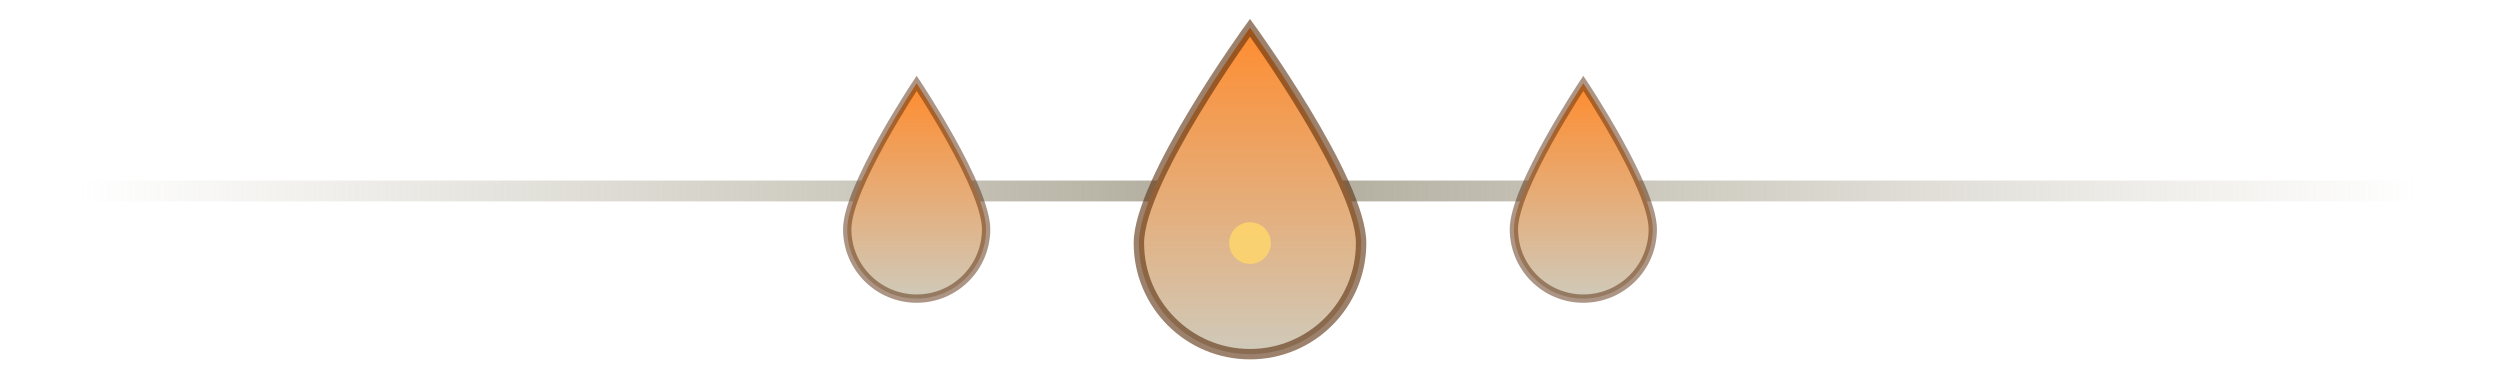
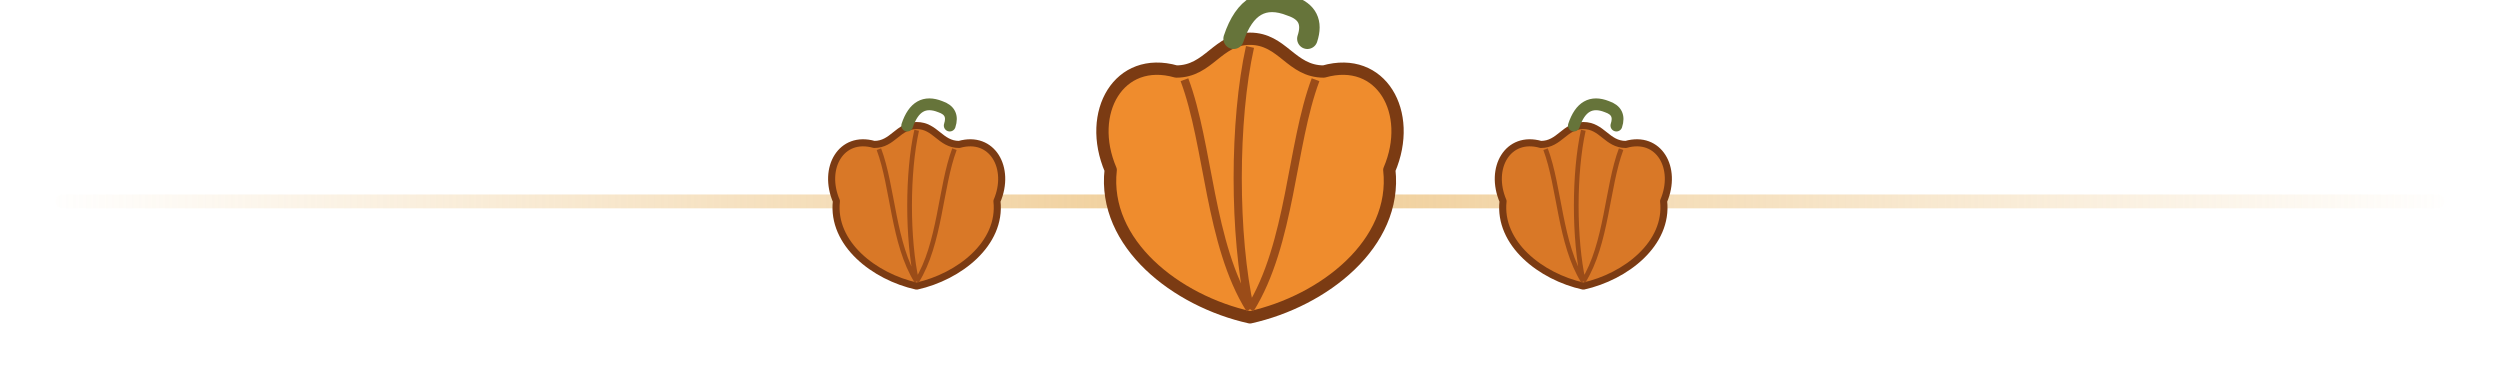
<svg xmlns="http://www.w3.org/2000/svg" width="360" height="56" viewBox="0 0 360 56">
  <defs>
-     <linearGradient id="trioLine" x1="0" y1="0" x2="1" y2="0">
-       <stop offset="0" stop-color="#b7b2a0" stop-opacity="0" />
-       <stop offset="0.5" stop-color="#a9a493" stop-opacity="0.95" />
-       <stop offset="1" stop-color="#b7b2a0" stop-opacity="0" />
-     </linearGradient>
-     <linearGradient id="trioDrop" x1="0" y1="0" x2="0" y2="1">
-       <stop offset="0" stop-color="#ff8c2f" />
-       <stop offset="1" stop-color="#cfcaba" />
+     <linearGradient id="rule" x1="0" y1="0" x2="1" y2="0">
+       <stop offset="0" stop-color="#e9b86a" stop-opacity="0" />
+       <stop offset=".5" stop-color="#e9b86a" stop-opacity=".72" />
+       <stop offset="1" stop-color="#e9b86a" stop-opacity="0" />
    </linearGradient>
  </defs>
-   <rect x="10" y="26" width="340" height="3" rx="1.5" fill="url(#trioLine)" />
-   <path d="M180 4 C 180 4 196 26 196 35 A 16 16 0 1 1 164 35 C 164 26 180 4 180 4 Z" fill="url(#trioDrop)" stroke="#5a2d0c" stroke-width="1.5" stroke-opacity="0.6" />
-   <path d="M132 12 C 132 12 142 27 142 33 A 10 10 0 1 1 122 33 C 122 27 132 12 132 12 Z" fill="url(#trioDrop)" stroke="#5a2d0c" stroke-width="1.2" stroke-opacity="0.5" />
-   <path d="M228 12 C 228 12 238 27 238 33 A 10 10 0 1 1 218 33 C 218 27 228 12 228 12 Z" fill="url(#trioDrop)" stroke="#5a2d0c" stroke-width="1.2" stroke-opacity="0.5" />
-   <circle cx="180" cy="35" r="3" fill="#ffd66b" opacity="0.85" />
+   <rect x="8" y="28" width="344" height="2" rx="1" fill="url(#rule)" />
+   <g stroke="#7b3b13" stroke-width="1.5" stroke-linejoin="round">
+     <g transform="translate(180 28) scale(1.18)">
+       <path d="M0 -19 C-4 -19 -5 -15 -9 -15 C-16 -17 -20 -10 -17 -3 C-18 6 -9 13 0 15 C9 13 18 6 17 -3 C20 -10 16 -17 9 -15 C5 -15 4 -19 0 -19Z" fill="#ef8c2d" />
+       <path d="M0 -18 C-2 -9 -2 5 0 14 M-8 -14 C-5 -6 -5 6 0 14 M8 -14 C5 -6 5 6 0 14" fill="none" stroke="#9b4c18" stroke-width="1" />
+       <path d="M-2 -19 Q0 -25 5 -23 Q8 -22 7 -19" fill="none" stroke="#66743a" stroke-width="2.5" stroke-linecap="round" />
+     </g>
+     <g transform="translate(132 31) scale(.68)">
+       <path d="M0 -19 C-4 -19 -5 -15 -9 -15 C-16 -17 -20 -10 -17 -3 C-18 6 -9 13 0 15 C9 13 18 6 17 -3 C20 -10 16 -17 9 -15 C5 -15 4 -19 0 -19Z" fill="#d97827" />
+       <path d="M0 -18 C-2 -9 -2 5 0 14 M-8 -14 C-5 -6 -5 6 0 14 M8 -14 C5 -6 5 6 0 14" fill="none" stroke="#9b4c18" stroke-width="1" />
+       <path d="M-2 -19 Q0 -25 5 -23 Q8 -22 7 -19" fill="none" stroke="#66743a" stroke-width="2.5" stroke-linecap="round" />
+     </g>
+     <g transform="translate(228 31) scale(.68)">
+       <path d="M0 -19 C-4 -19 -5 -15 -9 -15 C-16 -17 -20 -10 -17 -3 C-18 6 -9 13 0 15 C9 13 18 6 17 -3 C20 -10 16 -17 9 -15 C5 -15 4 -19 0 -19Z" fill="#d97827" />
+       <path d="M0 -18 C-2 -9 -2 5 0 14 M-8 -14 C-5 -6 -5 6 0 14 M8 -14 C5 -6 5 6 0 14" fill="none" stroke="#9b4c18" stroke-width="1" />
+       <path d="M-2 -19 Q0 -25 5 -23 Q8 -22 7 -19" fill="none" stroke="#66743a" stroke-width="2.5" stroke-linecap="round" />
+     </g>
+   </g>
</svg>
